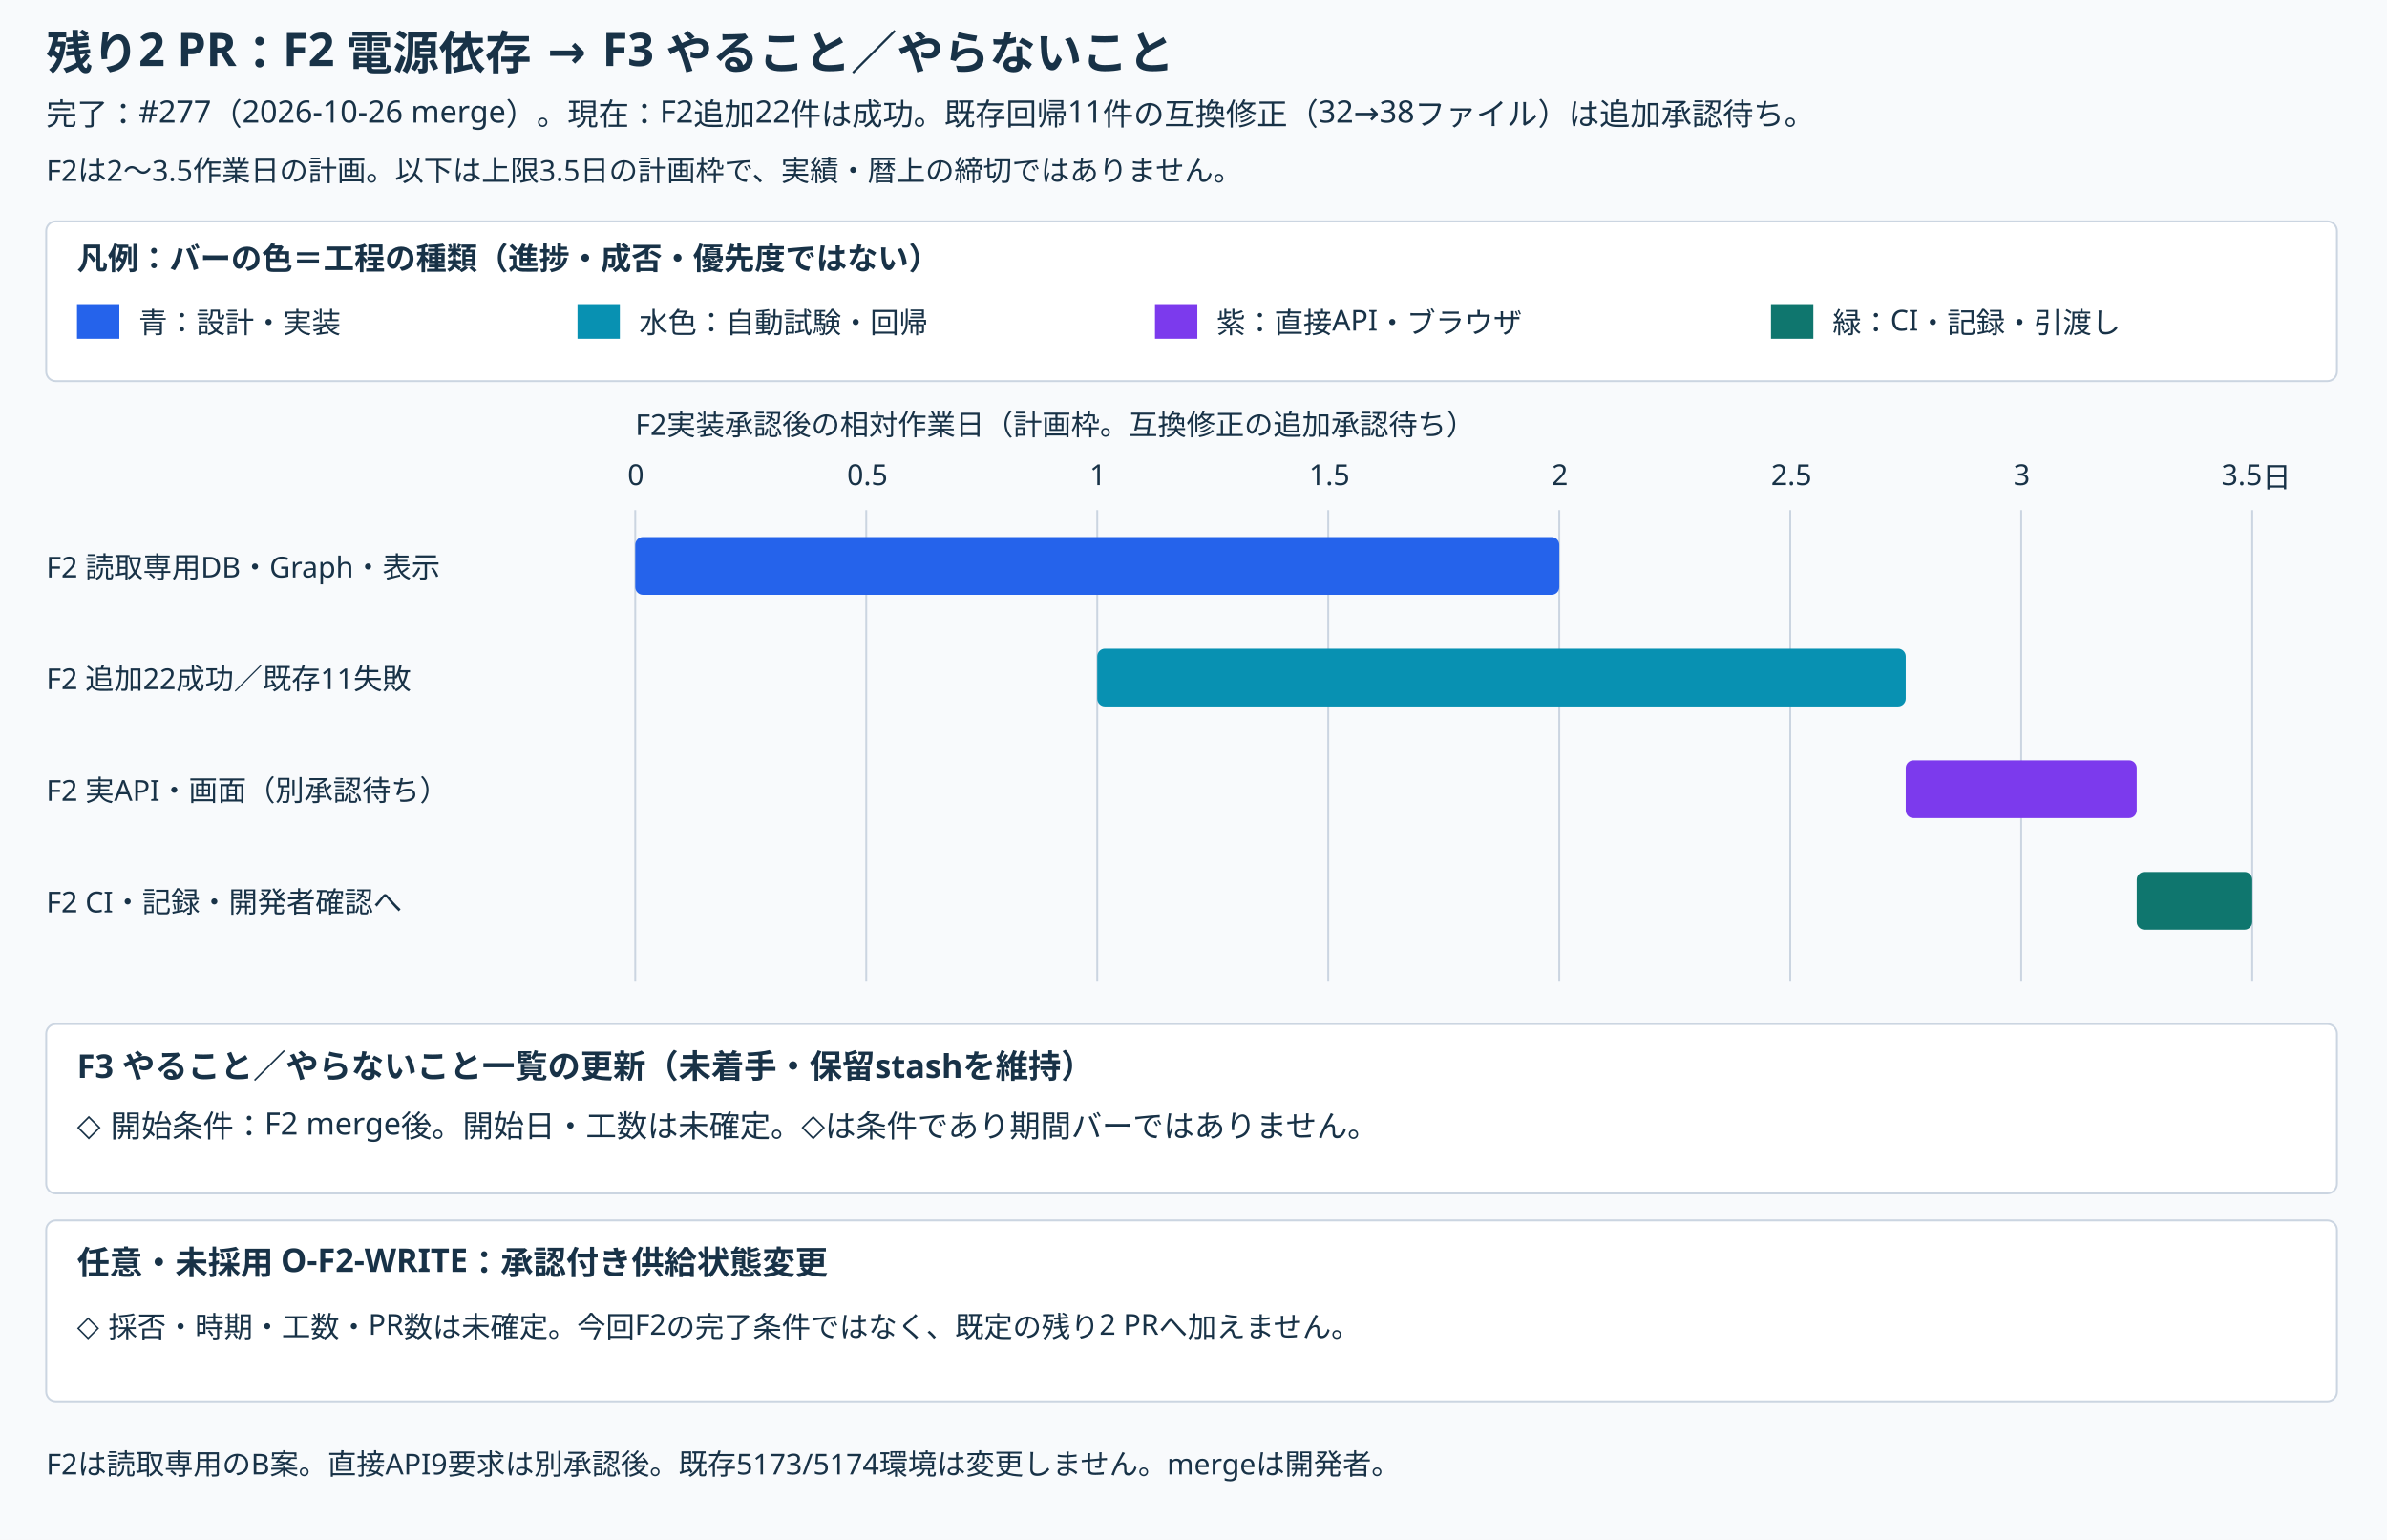
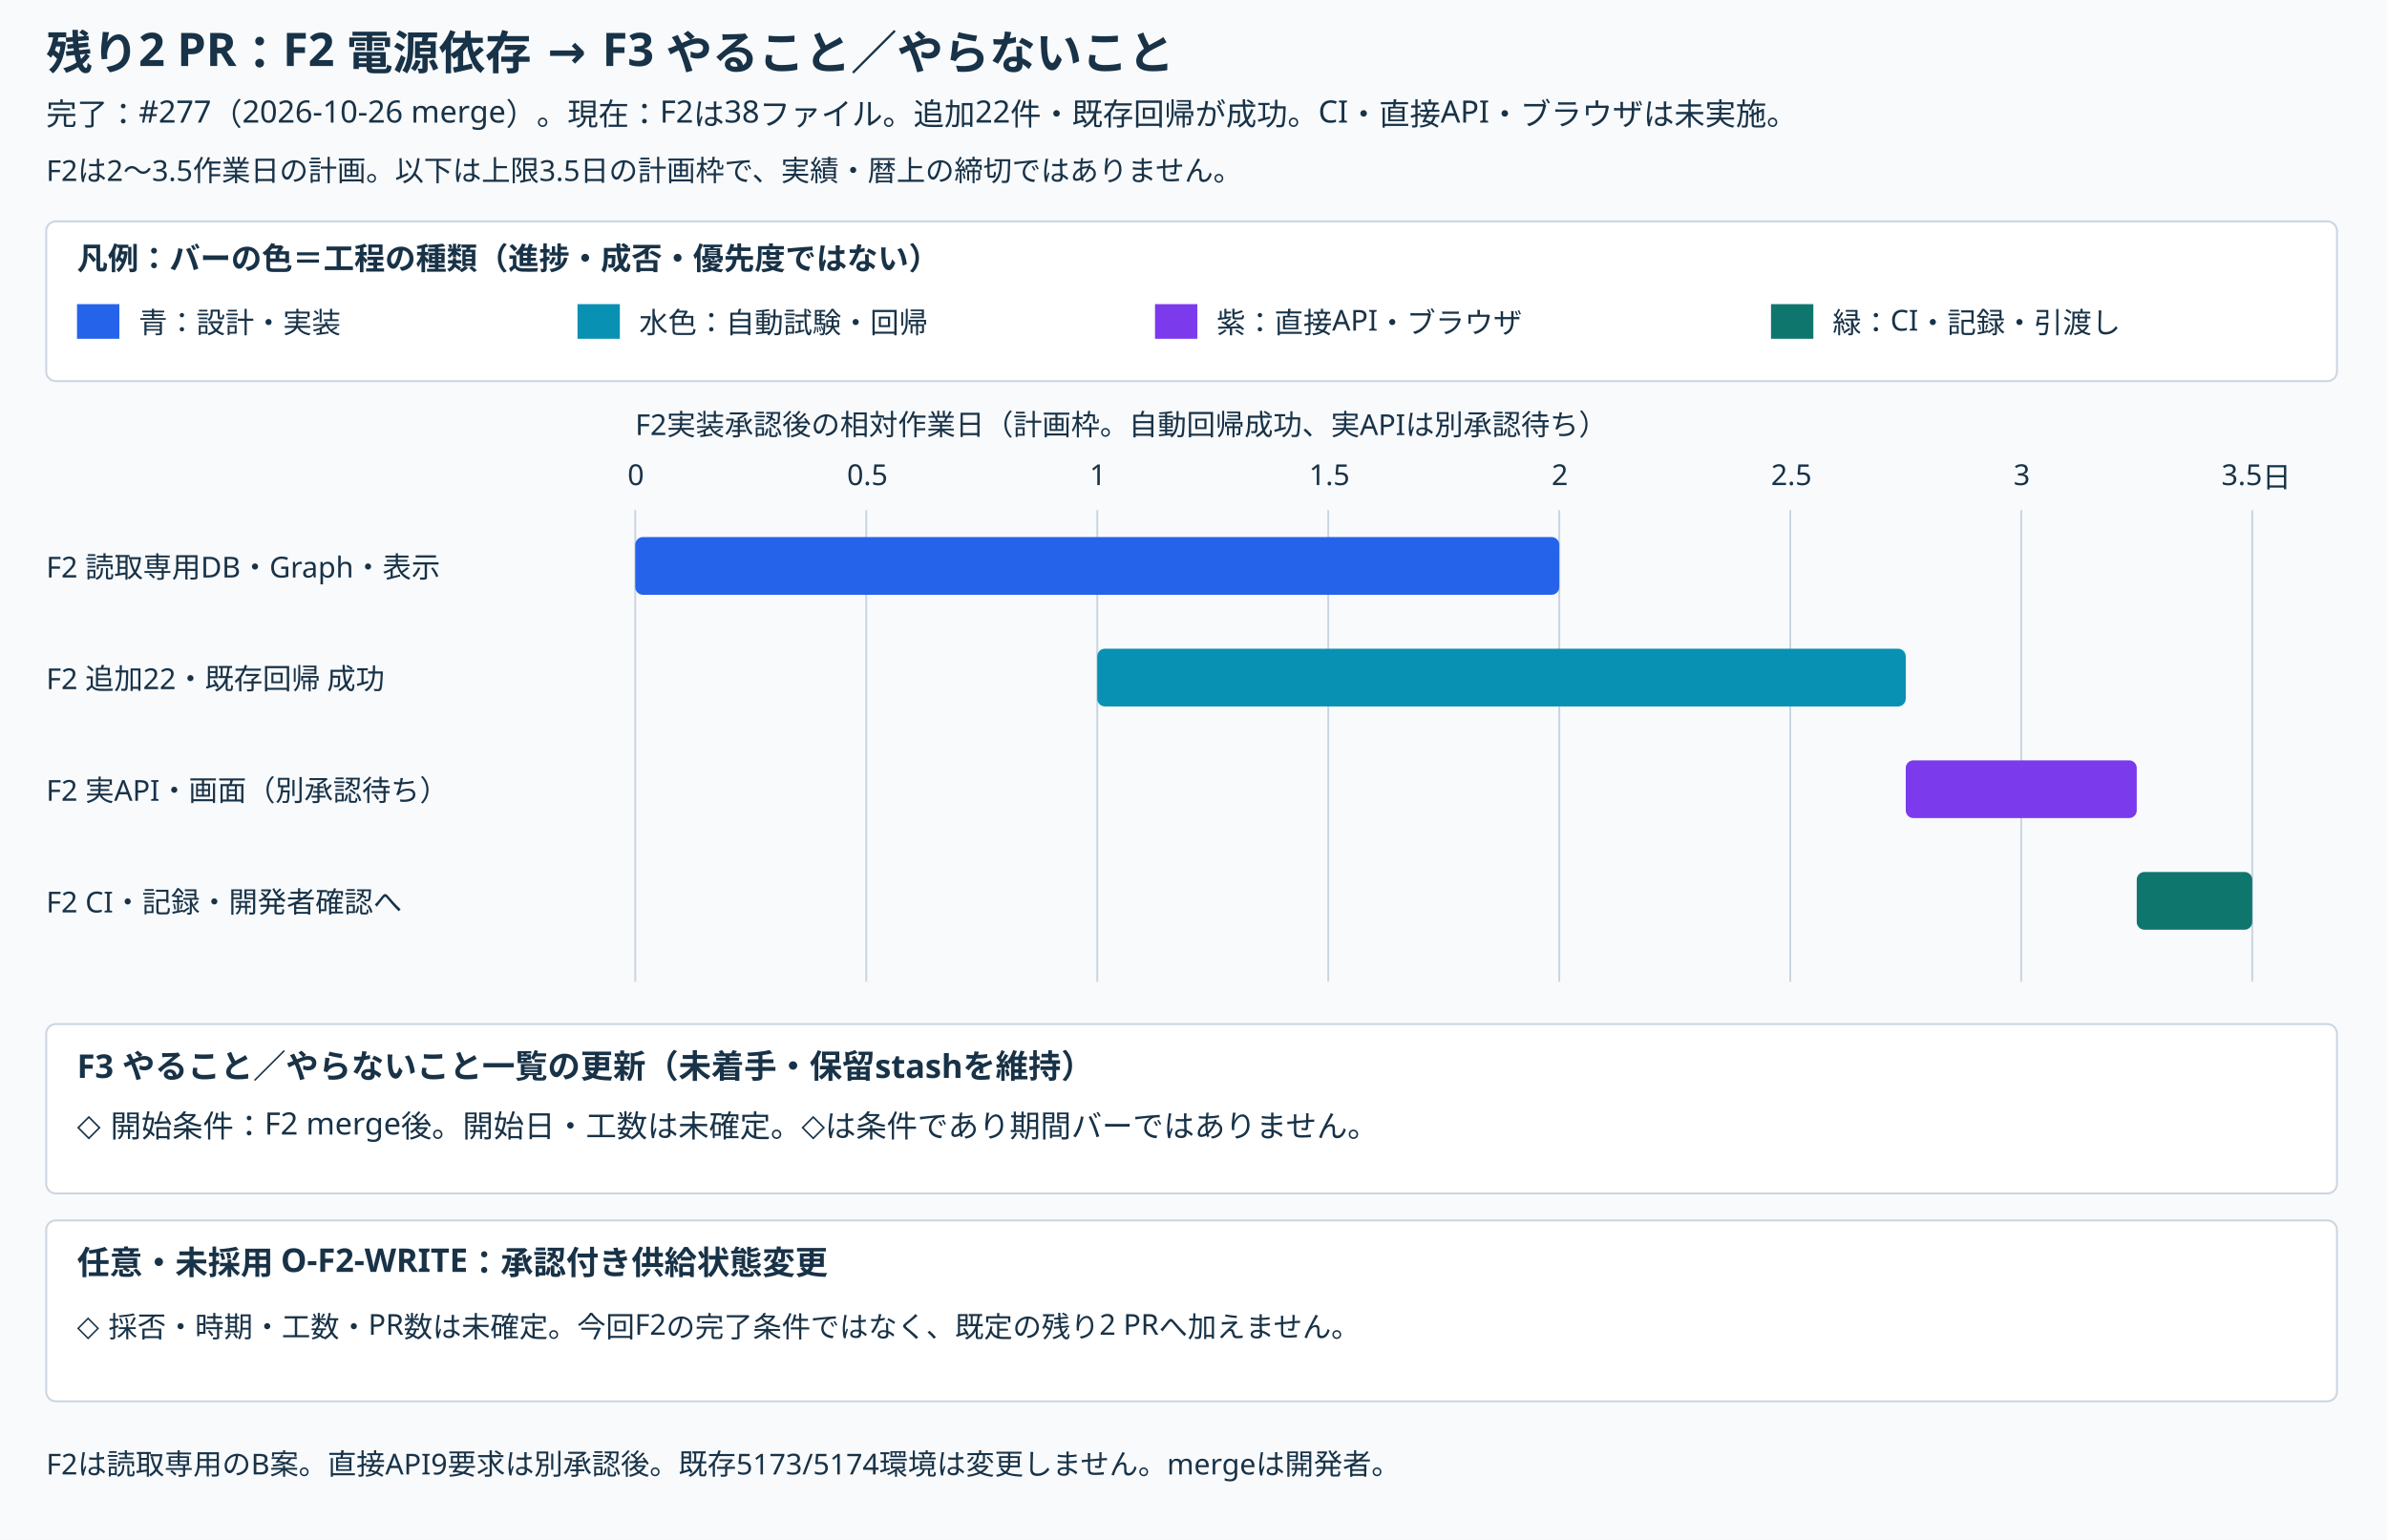
<svg xmlns="http://www.w3.org/2000/svg" width="1240" height="800" viewBox="0 0 1240 800" role="img" aria-labelledby="title desc">
  <rect width="1240" height="800" fill="#f8fafc" />
  <g font-family="sans-serif" fill="#183247">
    <text x="24" y="36" font-size="24" font-weight="bold">残り2 PR：F2 電源依存 → F3 やること／やらないこと</text>
-     <text x="24" y="65" font-size="16">完了：#277（2026-10-26 merge）。現在：F2追加22件は成功。既存回帰11件の互換修正（32→38ファイル）は追加承認待ち。</text>
+     <text x="24" y="65" font-size="16">完了：#277（2026-10-26 merge）。現在：F2は38ファイル。追加22件・既存回帰が成功。CI・直接API・ブラウザは未実施。</text>
    <text x="24" y="94" font-size="15">F2は2〜3.5作業日の計画。以下は上限3.5日の計画枠で、実績・暦上の締切ではありません。</text>
    <rect x="24" y="115" width="1190" height="83" fill="white" stroke="#cbd5e1" rx="5" />
    <text x="40" y="140" font-size="16" font-weight="bold">凡例：バーの色＝工程の種類（進捗・成否・優先度ではない）</text>
    <g font-size="15">
      <rect x="40" y="158" width="22" height="18" fill="#2563eb" />
      <text x="72" y="173">青：設計・実装</text>
      <rect x="300" y="158" width="22" height="18" fill="#0891b2" />
      <text x="332" y="173">水色：自動試験・回帰</text>
      <rect x="600" y="158" width="22" height="18" fill="#7c3aed" />
      <text x="632" y="173">紫：直接API・ブラウザ</text>
      <rect x="920" y="158" width="22" height="18" fill="#0f766e" />
      <text x="952" y="173">緑：CI・記録・引渡し</text>
    </g>
-     <text x="330" y="226" font-size="15">F2実装承認後の相対作業日（計画枠。互換修正の追加承認待ち）</text>
+     <text x="330" y="226" font-size="15">F2実装承認後の相対作業日（計画枠。自動回帰成功、実APIは別承認待ち）</text>
    <g stroke="#cbd5e1">
      <path d="M330 265V510 M450 265V510 M570 265V510 M690 265V510 M810 265V510 M930 265V510 M1050 265V510 M1170 265V510" />
    </g>
    <g font-size="15">
      <text x="326" y="252">0</text>
      <text x="440" y="252">0.5</text>
      <text x="566" y="252">1</text>
      <text x="680" y="252">1.5</text>
      <text x="806" y="252">2</text>
      <text x="920" y="252">2.5</text>
      <text x="1046" y="252">3</text>
      <text x="1154" y="252">3.5日</text>
      <text x="24" y="300">F2 読取専用DB・Graph・表示</text>
      <rect x="330" y="279" width="480" height="30" fill="#2563eb" rx="4" />
-       <text x="24" y="358">F2 追加22成功／既存11失敗</text>
+       <text x="24" y="358">F2 追加22・既存回帰 成功</text>
      <rect x="570" y="337" width="420" height="30" fill="#0891b2" rx="4" />
      <text x="24" y="416">F2 実API・画面（別承認待ち）</text>
      <rect x="990" y="395" width="120" height="30" fill="#7c3aed" rx="4" />
      <text x="24" y="474">F2 CI・記録・開発者確認へ</text>
      <rect x="1110" y="453" width="60" height="30" fill="#0f766e" rx="4" />
    </g>
    <rect x="24" y="532" width="1190" height="88" fill="white" stroke="#cbd5e1" rx="5" />
    <text x="40" y="560" font-size="17" font-weight="bold">F3 やること／やらないこと一覧の更新（未着手・保留stashを維持）</text>
    <text x="40" y="590" font-size="16">◇ 開始条件：F2 merge後。開始日・工数は未確定。◇は条件であり期間バーではありません。</text>
    <rect x="24" y="634" width="1190" height="94" fill="white" stroke="#cbd5e1" rx="5" />
    <text x="40" y="662" font-size="17" font-weight="bold">任意・未採用 O-F2-WRITE：承認付き供給状態変更</text>
    <text x="40" y="694" font-size="15">◇ 採否・時期・工数・PR数は未確定。今回F2の完了条件ではなく、既定の残り2 PRへ加えません。</text>
    <text x="24" y="766" font-size="15">F2は読取専用のB案。直接API9要求は別承認後。既存5173/5174環境は変更しません。mergeは開発者。</text>
  </g>
</svg>
